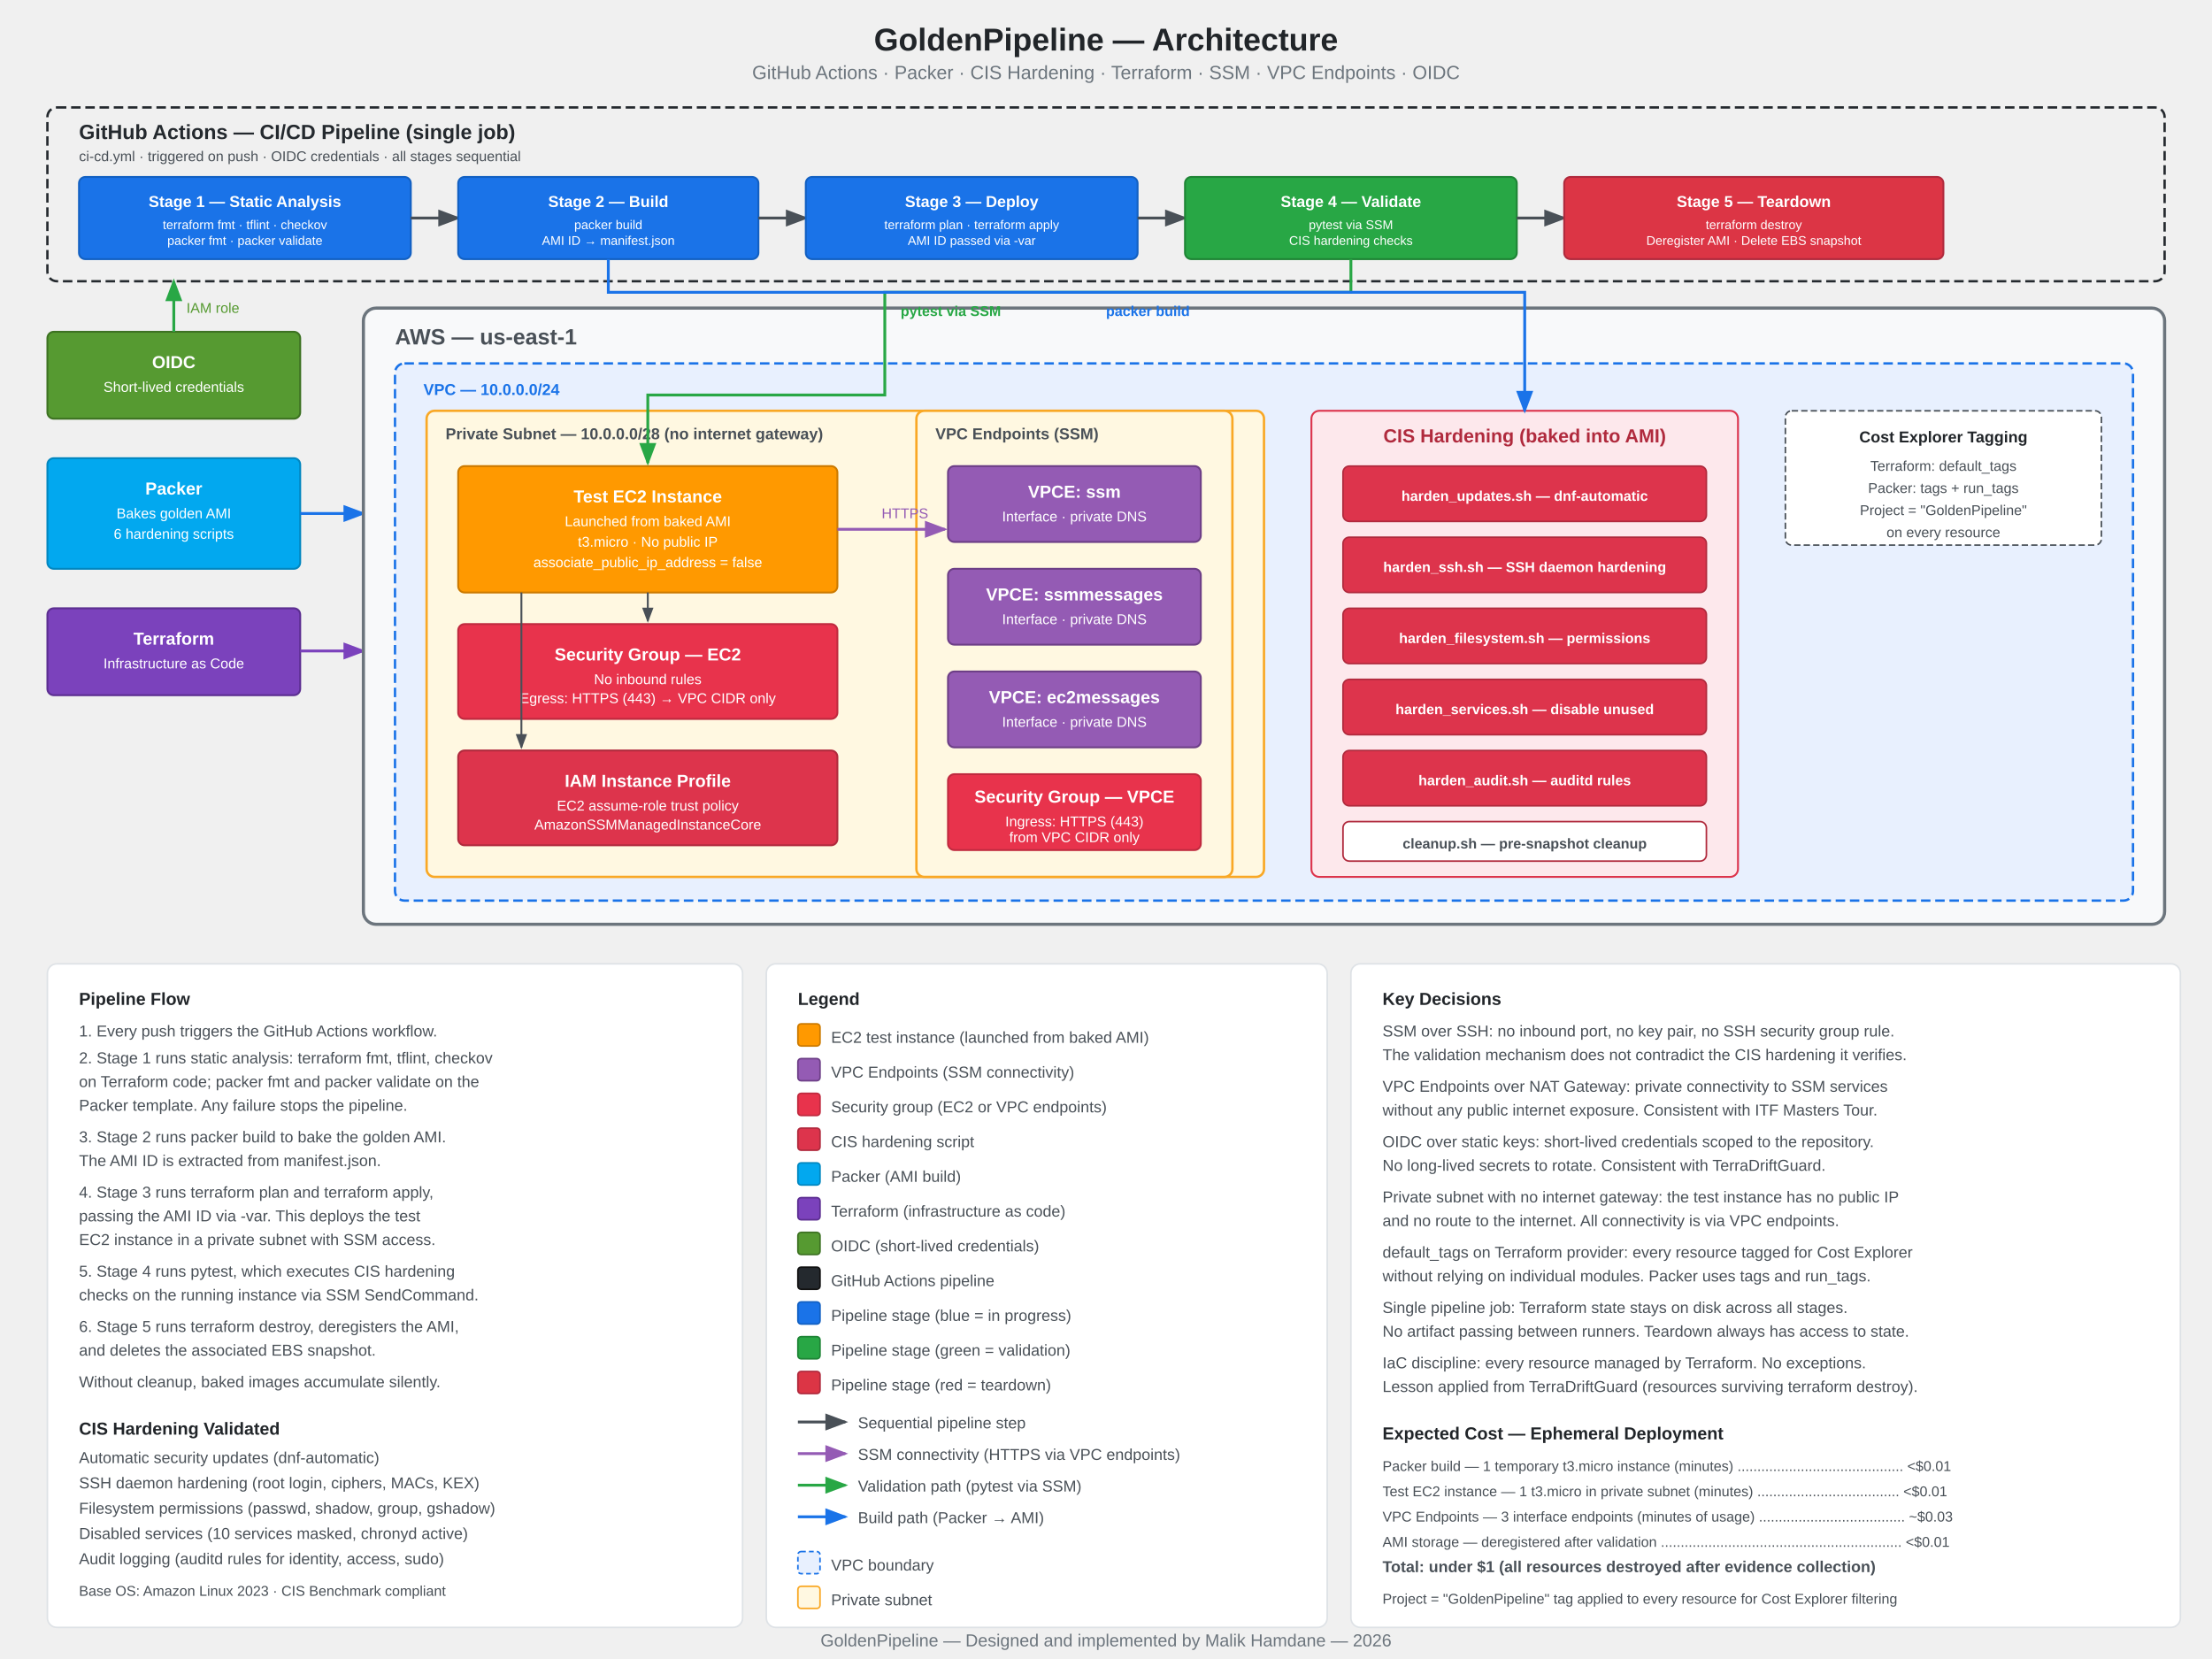
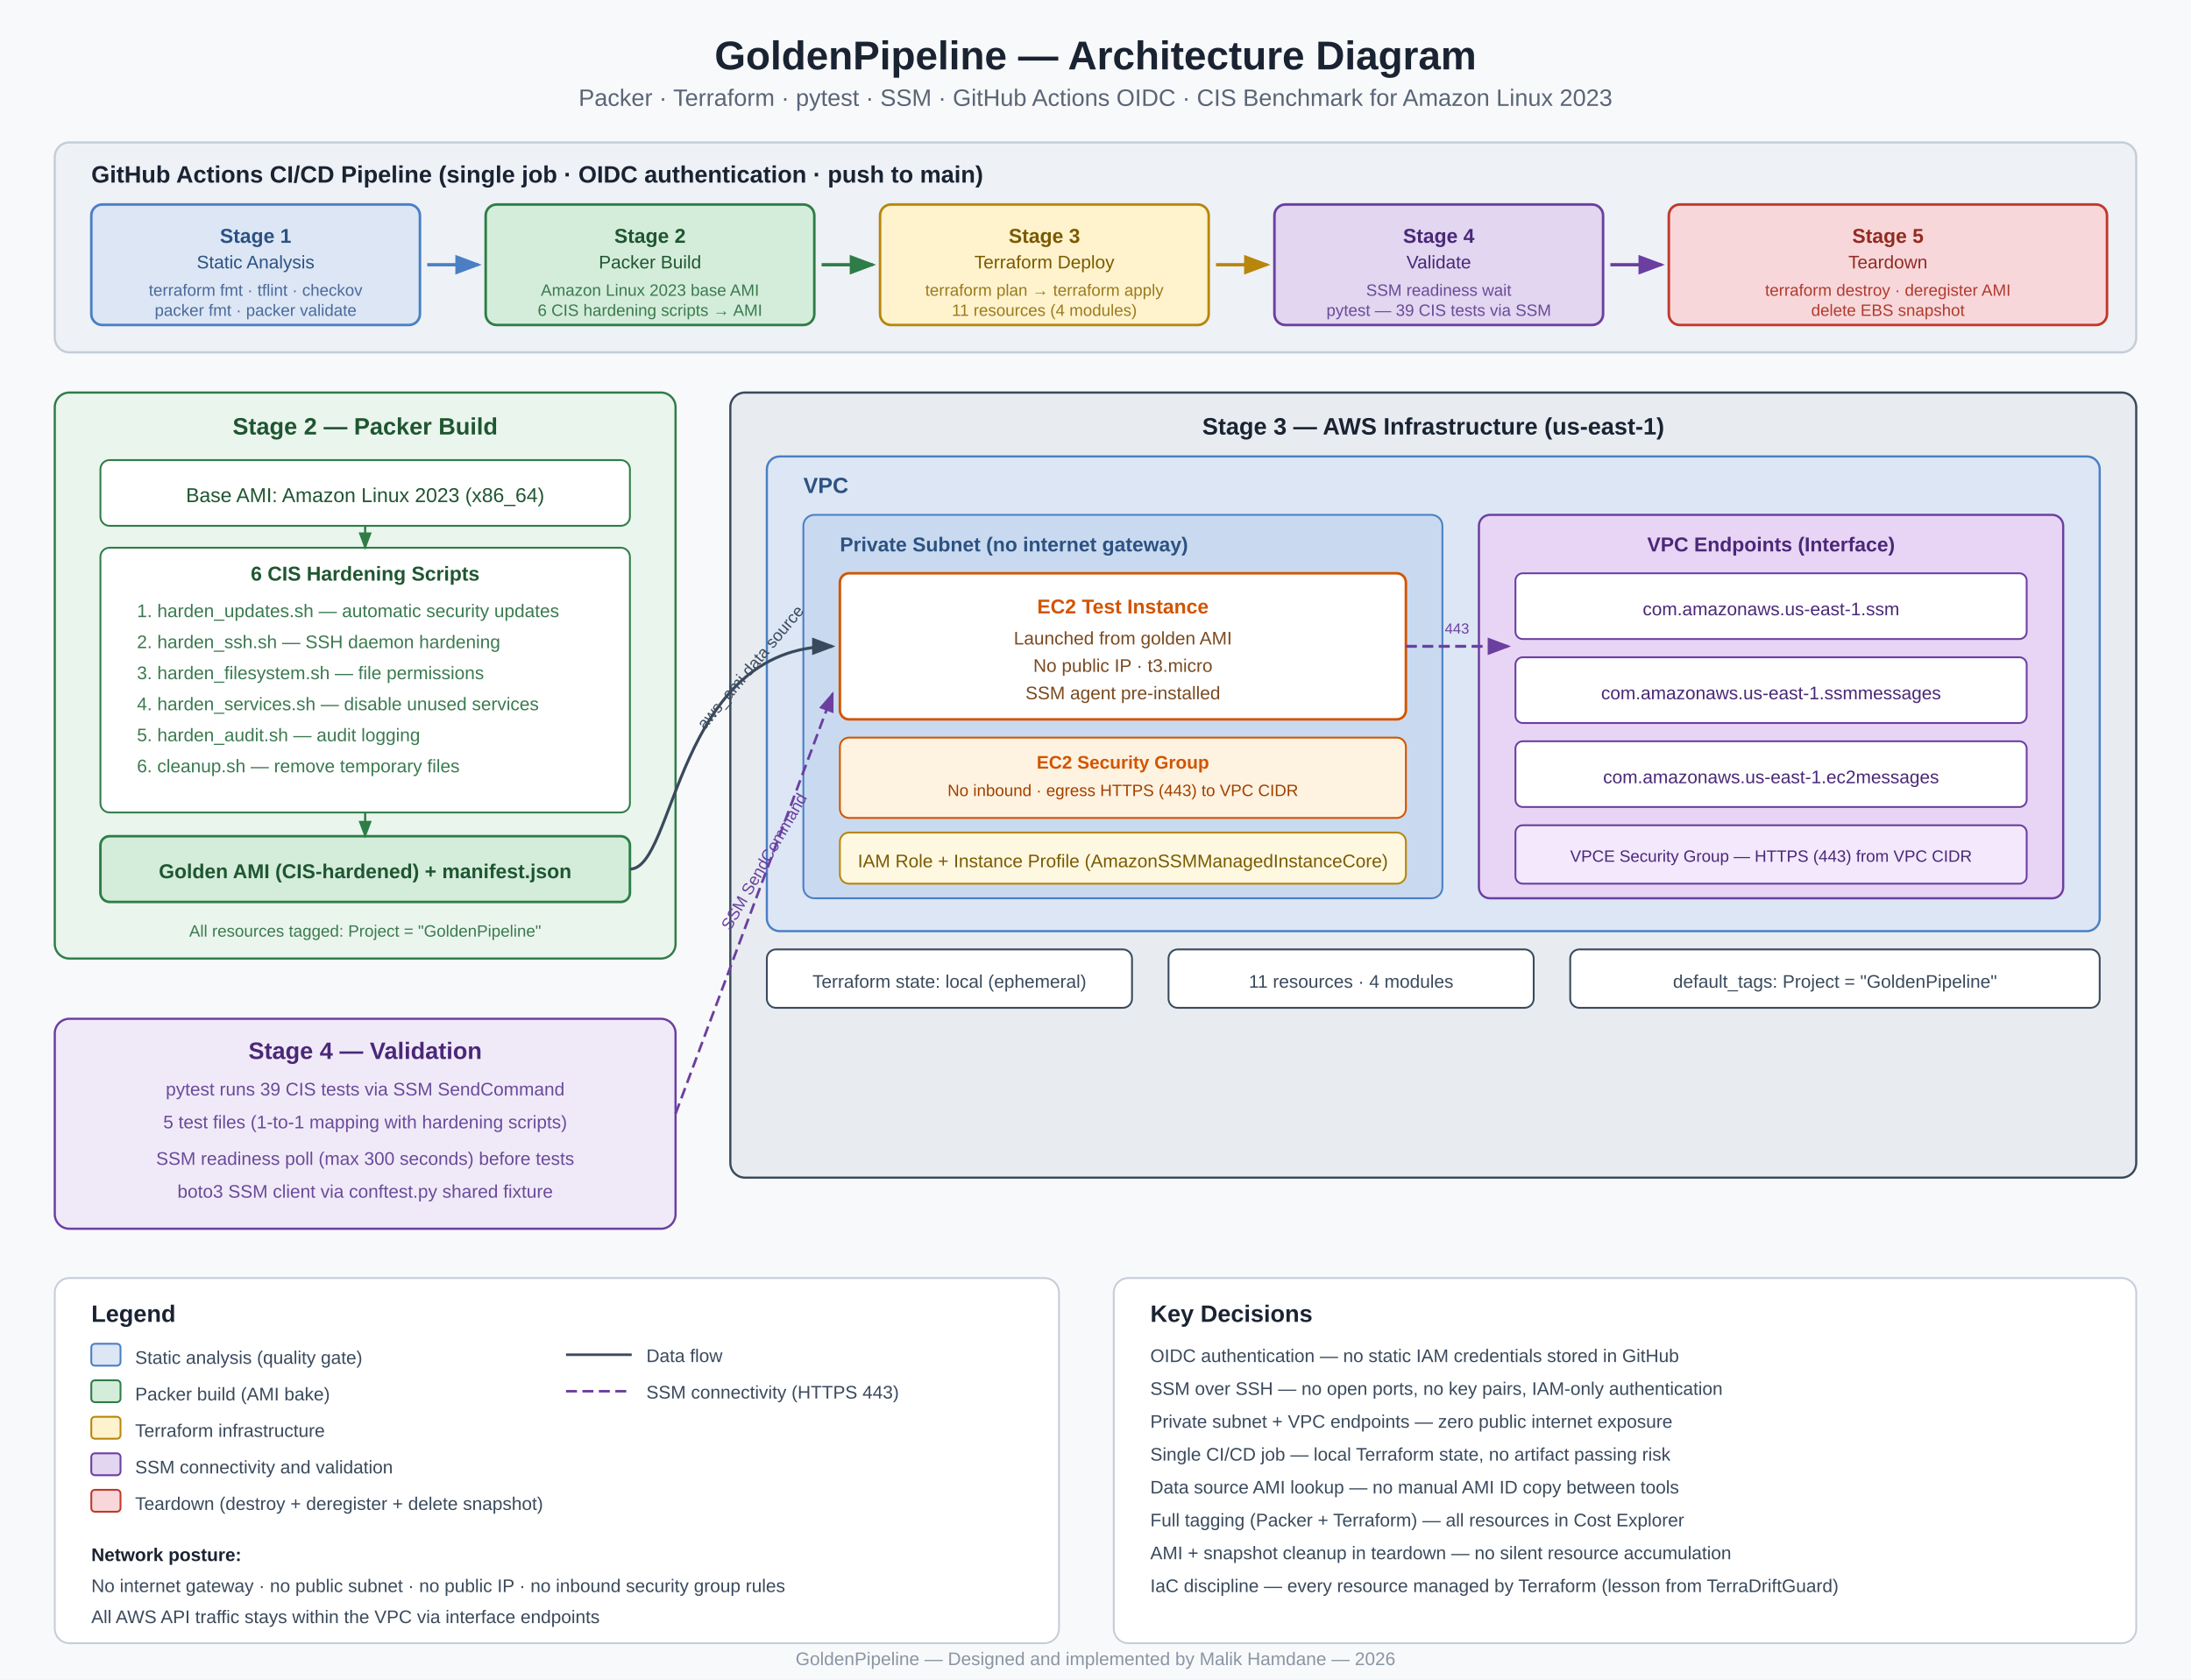
- <svg xmlns="http://www.w3.org/2000/svg" width="1400" height="1050" font-family="Segoe UI, Arial, sans-serif">
+ <svg xmlns="http://www.w3.org/2000/svg" viewBox="0 0 1200 920" font-family="Segoe UI, Arial, sans-serif">
+   <rect width="1200" height="920" fill="#f8f9fa" />
+   <text x="600" y="38" text-anchor="middle" font-size="22" font-weight="bold" fill="#1a2332">GoldenPipeline — Architecture Diagram</text>
+   <text x="600" y="58" text-anchor="middle" font-size="13" fill="#5a6577">Packer · Terraform · pytest · SSM · GitHub Actions OIDC · CIS Benchmark for Amazon Linux 2023</text>
+   <rect x="30" y="78" width="1140" height="115" rx="8" fill="#eef1f6" stroke="#c5cdd8" stroke-width="1.2" />
+   <text x="50" y="100" font-size="13" font-weight="bold" fill="#1a2332">GitHub Actions CI/CD Pipeline (single job · OIDC authentication · push to main)</text>
+   <rect x="50" y="112" width="180" height="66" rx="6" fill="#dce6f5" stroke="#4a7fc4" stroke-width="1.4" />
+   <text x="140" y="133" text-anchor="middle" font-size="11" font-weight="bold" fill="#2c5282">Stage 1</text>
+   <text x="140" y="147" text-anchor="middle" font-size="10" fill="#2c5282">Static Analysis</text>
+   <text x="140" y="162" text-anchor="middle" font-size="9" fill="#4a6a9a">terraform fmt · tflint · checkov</text>
+   <text x="140" y="173" text-anchor="middle" font-size="9" fill="#4a6a9a">packer fmt · packer validate</text>
+   <line x1="234" y1="145" x2="262" y2="145" stroke="#4a7fc4" stroke-width="1.8" marker-end="url(#arrowBlue)" />
+   <rect x="266" y="112" width="180" height="66" rx="6" fill="#d4edda" stroke="#2e7d47" stroke-width="1.4" />
+   <text x="356" y="133" text-anchor="middle" font-size="11" font-weight="bold" fill="#1e5631">Stage 2</text>
+   <text x="356" y="147" text-anchor="middle" font-size="10" fill="#1e5631">Packer Build</text>
+   <text x="356" y="162" text-anchor="middle" font-size="9" fill="#3a7a4f">Amazon Linux 2023 base AMI</text>
+   <text x="356" y="173" text-anchor="middle" font-size="9" fill="#3a7a4f">6 CIS hardening scripts → AMI</text>
+   <line x1="450" y1="145" x2="478" y2="145" stroke="#2e7d47" stroke-width="1.8" marker-end="url(#arrowGreen)" />
+   <rect x="482" y="112" width="180" height="66" rx="6" fill="#fff3cd" stroke="#b8860b" stroke-width="1.4" />
+   <text x="572" y="133" text-anchor="middle" font-size="11" font-weight="bold" fill="#7a5a00">Stage 3</text>
+   <text x="572" y="147" text-anchor="middle" font-size="10" fill="#7a5a00">Terraform Deploy</text>
+   <text x="572" y="162" text-anchor="middle" font-size="9" fill="#9a7a20">terraform plan → terraform apply</text>
+   <text x="572" y="173" text-anchor="middle" font-size="9" fill="#9a7a20">11 resources (4 modules)</text>
+   <line x1="666" y1="145" x2="694" y2="145" stroke="#b8860b" stroke-width="1.8" marker-end="url(#arrowAmber)" />
+   <rect x="698" y="112" width="180" height="66" rx="6" fill="#e2d6f0" stroke="#6b3fa0" stroke-width="1.4" />
+   <text x="788" y="133" text-anchor="middle" font-size="11" font-weight="bold" fill="#4a2878">Stage 4</text>
+   <text x="788" y="147" text-anchor="middle" font-size="10" fill="#4a2878">Validate</text>
+   <text x="788" y="162" text-anchor="middle" font-size="9" fill="#6a4a9a">SSM readiness wait</text>
+   <text x="788" y="173" text-anchor="middle" font-size="9" fill="#6a4a9a">pytest — 39 CIS tests via SSM</text>
+   <line x1="882" y1="145" x2="910" y2="145" stroke="#6b3fa0" stroke-width="1.8" marker-end="url(#arrowPurple)" />
+   <rect x="914" y="112" width="240" height="66" rx="6" fill="#f8d7da" stroke="#c0392b" stroke-width="1.4" />
+   <text x="1034" y="133" text-anchor="middle" font-size="11" font-weight="bold" fill="#922b21">Stage 5</text>
+   <text x="1034" y="147" text-anchor="middle" font-size="10" fill="#922b21">Teardown</text>
+   <text x="1034" y="162" text-anchor="middle" font-size="9" fill="#b03a2e">terraform destroy · deregister AMI</text>
+   <text x="1034" y="173" text-anchor="middle" font-size="9" fill="#b03a2e">delete EBS snapshot</text>
  <defs>
-     <style>
-       .region       { fill:#f8f9fa; stroke:#6c757d; stroke-width:2; rx:8; }
-       .vpc          { fill:#e8f0fe; stroke:#1a73e8; stroke-width:1.5; stroke-dasharray:6,3; rx:6; }
-       .priv-subnet  { fill:#fff8e1; stroke:#f9a825; stroke-width:1.5; rx:5; }
-       .box          { fill:#fff; stroke:#495057; stroke-width:1.2; rx:4; }
-       .box-ec2      { fill:#ff9900; stroke:#cc7a00; stroke-width:1.2; rx:4; }
-       .box-vpce     { fill:#945bb4; stroke:#6d3f87; stroke-width:1.2; rx:4; }
-       .box-iam      { fill:#dd344c; stroke:#b02a3d; stroke-width:1.2; rx:4; }
-       .box-sg       { fill:#e8334c; stroke:#c02a3f; stroke-width:1.2; rx:4; }
-       .box-packer   { fill:#02a8ef; stroke:#0287c0; stroke-width:1.2; rx:4; }
-       .box-gha      { fill:#24292e; stroke:#111; stroke-width:1.2; rx:4; }
-       .box-oidc     { fill:#569a31; stroke:#3d7222; stroke-width:1.2; rx:4; }
-       .box-tf       { fill:#7b42bc; stroke:#5c2e91; stroke-width:1.2; rx:4; }
-       .box-stage    { fill:#1a73e8; stroke:#1260c2; stroke-width:1.2; rx:4; }
-       .box-stage-ok { fill:#28a745; stroke:#1e8435; stroke-width:1.2; rx:4; }
-       .box-stage-rd { fill:#dc3545; stroke:#b02a3d; stroke-width:1.2; rx:4; }
- 
-       .t-title      { font-size:20px; font-weight:700; fill:#212529; }
-       .t-sub        { font-size:12px; fill:#6c757d; }
-       .t-region     { font-size:14px; font-weight:700; fill:#495057; }
-       .t-label      { font-size:11px; font-weight:600; fill:#fff; }
-       .t-label-dk   { font-size:11px; font-weight:600; fill:#212529; }
-       .t-detail     { font-size:9px; fill:#fff; }
-       .t-detail-dk  { font-size:9px; fill:#495057; }
-       .t-subnet     { font-size:10px; font-weight:600; fill:#495057; }
-       .t-legend     { font-size:10px; fill:#495057; }
-       .t-legend-h   { font-size:11px; font-weight:700; fill:#212529; }
-       .t-cost       { font-size:9px; fill:#495057; }
-       .t-stage      { font-size:10px; font-weight:600; fill:#fff; }
-       .t-stage-d    { font-size:8px; fill:#fff; }
- 
-       .arrow        { fill:none; stroke:#495057; stroke-width:1.8; marker-end:url(#ah); }
-       .arrow-blue   { stroke:#1a73e8; marker-end:url(#ah-blue); }
-       .arrow-purple { stroke:#945bb4; marker-end:url(#ah-purple); }
-       .arrow-green  { stroke:#28a745; marker-end:url(#ah-green); }
-       .arrow-red    { stroke:#dc3545; marker-end:url(#ah-red); }
-       .arrow-orange { stroke:#ff9900; marker-end:url(#ah-orange); }
-       .arrow-gha    { stroke:#7b42bc; marker-end:url(#ah-gha); }
-       .arrow-dash   { stroke-dasharray:5,4; }
-     </style>
-     <marker id="ah" markerWidth="8" markerHeight="8" refX="7" refY="3" orient="auto">
-       <polygon points="0 0,8 3,0 6" fill="#495057" />
+     <marker id="arrowBlue" markerWidth="8" markerHeight="6" refX="7" refY="3" orient="auto">
+       <path d="M0,0 L8,3 L0,6 Z" fill="#4a7fc4" />
    </marker>
-     <marker id="ah-blue" markerWidth="8" markerHeight="8" refX="7" refY="3" orient="auto">
-       <polygon points="0 0,8 3,0 6" fill="#1a73e8" />
+     <marker id="arrowGreen" markerWidth="8" markerHeight="6" refX="7" refY="3" orient="auto">
+       <path d="M0,0 L8,3 L0,6 Z" fill="#2e7d47" />
    </marker>
-     <marker id="ah-purple" markerWidth="8" markerHeight="8" refX="7" refY="3" orient="auto">
-       <polygon points="0 0,8 3,0 6" fill="#945bb4" />
+     <marker id="arrowAmber" markerWidth="8" markerHeight="6" refX="7" refY="3" orient="auto">
+       <path d="M0,0 L8,3 L0,6 Z" fill="#b8860b" />
    </marker>
-     <marker id="ah-green" markerWidth="8" markerHeight="8" refX="7" refY="3" orient="auto">
-       <polygon points="0 0,8 3,0 6" fill="#28a745" />
+     <marker id="arrowPurple" markerWidth="8" markerHeight="6" refX="7" refY="3" orient="auto">
+       <path d="M0,0 L8,3 L0,6 Z" fill="#6b3fa0" />
    </marker>
-     <marker id="ah-red" markerWidth="8" markerHeight="8" refX="7" refY="3" orient="auto">
-       <polygon points="0 0,8 3,0 6" fill="#dc3545" />
+     <marker id="arrowDark" markerWidth="8" markerHeight="6" refX="7" refY="3" orient="auto">
+       <path d="M0,0 L8,3 L0,6 Z" fill="#3a4a5c" />
    </marker>
-     <marker id="ah-orange" markerWidth="8" markerHeight="8" refX="7" refY="3" orient="auto">
-       <polygon points="0 0,8 3,0 6" fill="#ff9900" />
+     <marker id="arrowOrange" markerWidth="8" markerHeight="6" refX="7" refY="3" orient="auto">
+       <path d="M0,0 L8,3 L0,6 Z" fill="#d35400" />
    </marker>
-     <marker id="ah-gha" markerWidth="8" markerHeight="8" refX="7" refY="3" orient="auto">
-       <polygon points="0 0,8 3,0 6" fill="#7b42bc" />
+     <marker id="arrowSSM" markerWidth="8" markerHeight="6" refX="7" refY="3" orient="auto">
+       <path d="M0,0 L8,3 L0,6 Z" fill="#6b3fa0" />
    </marker>
  </defs>
-   <text x="700" y="32" text-anchor="middle" class="t-title">GoldenPipeline — Architecture</text>
-   <text x="700" y="50" text-anchor="middle" class="t-sub">GitHub Actions · Packer · CIS Hardening · Terraform · SSM · VPC Endpoints · OIDC</text>
-   <rect x="30" y="68" width="1340" height="110" rx="6" fill="#f0f0f0" stroke="#24292e" stroke-width="1.5" stroke-dasharray="6,3" />
-   <text x="50" y="88" style="font-size:13px; font-weight:700; fill:#24292e;">GitHub Actions — CI/CD Pipeline (single job)</text>
-   <text x="50" y="102" style="font-size:9px; fill:#495057;">ci-cd.yml · triggered on push · OIDC credentials · all stages sequential</text>
-   <rect x="50" y="112" width="210" height="52" class="box-stage" />
-   <text x="155" y="131" text-anchor="middle" class="t-stage">Stage 1 — Static Analysis</text>
-   <text x="155" y="145" text-anchor="middle" class="t-stage-d">terraform fmt · tflint · checkov</text>
-   <text x="155" y="155" text-anchor="middle" class="t-stage-d">packer fmt · packer validate</text>
-   <line x1="260" y1="138" x2="290" y2="138" class="arrow" />
-   <rect x="290" y="112" width="190" height="52" class="box-stage" />
-   <text x="385" y="131" text-anchor="middle" class="t-stage">Stage 2 — Build</text>
-   <text x="385" y="145" text-anchor="middle" class="t-stage-d">packer build</text>
-   <text x="385" y="155" text-anchor="middle" class="t-stage-d">AMI ID → manifest.json</text>
-   <line x1="480" y1="138" x2="510" y2="138" class="arrow" />
-   <rect x="510" y="112" width="210" height="52" class="box-stage" />
-   <text x="615" y="131" text-anchor="middle" class="t-stage">Stage 3 — Deploy</text>
-   <text x="615" y="145" text-anchor="middle" class="t-stage-d">terraform plan · terraform apply</text>
-   <text x="615" y="155" text-anchor="middle" class="t-stage-d">AMI ID passed via -var</text>
-   <line x1="720" y1="138" x2="750" y2="138" class="arrow" />
-   <rect x="750" y="112" width="210" height="52" class="box-stage-ok" />
-   <text x="855" y="131" text-anchor="middle" class="t-stage">Stage 4 — Validate</text>
-   <text x="855" y="145" text-anchor="middle" class="t-stage-d">pytest via SSM</text>
-   <text x="855" y="155" text-anchor="middle" class="t-stage-d">CIS hardening checks</text>
-   <line x1="960" y1="138" x2="990" y2="138" class="arrow" />
-   <rect x="990" y="112" width="240" height="52" class="box-stage-rd" />
-   <text x="1110" y="131" text-anchor="middle" class="t-stage">Stage 5 — Teardown</text>
-   <text x="1110" y="145" text-anchor="middle" class="t-stage-d">terraform destroy</text>
-   <text x="1110" y="155" text-anchor="middle" class="t-stage-d">Deregister AMI · Delete EBS snapshot</text>
-   <rect x="30" y="210" width="160" height="55" class="box-oidc" />
-   <text x="110" y="233" text-anchor="middle" class="t-label">OIDC</text>
-   <text x="110" y="248" text-anchor="middle" class="t-detail">Short-lived credentials</text>
-   <rect x="30" y="290" width="160" height="70" class="box-packer" />
-   <text x="110" y="313" text-anchor="middle" class="t-label">Packer</text>
-   <text x="110" y="328" text-anchor="middle" class="t-detail">Bakes golden AMI</text>
-   <text x="110" y="341" text-anchor="middle" class="t-detail">6 hardening scripts</text>
-   <rect x="30" y="385" width="160" height="55" class="box-tf" />
-   <text x="110" y="408" text-anchor="middle" class="t-label">Terraform</text>
-   <text x="110" y="423" text-anchor="middle" class="t-detail">Infrastructure as Code</text>
-   <line x1="110" y1="210" x2="110" y2="178" class="arrow arrow-green" />
-   <text x="118" y="198" class="t-detail-dk" style="fill:#569a31;">IAM role</text>
-   <line x1="190" y1="325" x2="230" y2="325" class="arrow arrow-blue" />
-   <line x1="190" y1="412" x2="230" y2="412" class="arrow arrow-gha" />
-   <rect x="230" y="195" width="1140" height="390" class="region" />
-   <text x="250" y="218" class="t-region">AWS — us-east-1</text>
-   <rect x="250" y="230" width="1100" height="340" class="vpc" />
-   <text x="268" y="250" class="t-subnet" style="fill:#1a73e8;">VPC — 10.0.0.0/24</text>
-   <rect x="270" y="260" width="530" height="295" class="priv-subnet" />
-   <text x="282" y="278" class="t-subnet">Private Subnet — 10.0.0.0/28 (no internet gateway)</text>
-   <rect x="290" y="295" width="240" height="80" class="box-ec2" />
-   <text x="410" y="318" text-anchor="middle" class="t-label">Test EC2 Instance</text>
-   <text x="410" y="333" text-anchor="middle" class="t-detail">Launched from baked AMI</text>
-   <text x="410" y="346" text-anchor="middle" class="t-detail">t3.micro · No public IP</text>
-   <text x="410" y="359" text-anchor="middle" class="t-detail">associate_public_ip_address = false</text>
-   <rect x="290" y="395" width="240" height="60" class="box-sg" />
-   <text x="410" y="418" text-anchor="middle" class="t-label">Security Group — EC2</text>
-   <text x="410" y="433" text-anchor="middle" class="t-detail">No inbound rules</text>
-   <text x="410" y="445" text-anchor="middle" class="t-detail">Egress: HTTPS (443) → VPC CIDR only</text>
-   <rect x="290" y="475" width="240" height="60" class="box-iam" />
-   <text x="410" y="498" text-anchor="middle" class="t-label">IAM Instance Profile</text>
-   <text x="410" y="513" text-anchor="middle" class="t-detail">EC2 assume-role trust policy</text>
-   <text x="410" y="525" text-anchor="middle" class="t-detail">AmazonSSMManagedInstanceCore</text>
-   <line x1="410" y1="375" x2="410" y2="393" class="arrow" style="stroke-width:1.2;" />
-   <path d="M 330 375 L 330 385 L 330 473" class="arrow" style="stroke-width:1.2;" />
-   <rect x="580" y="260" width="200" height="295" class="priv-subnet" />
-   <text x="592" y="278" class="t-subnet">VPC Endpoints (SSM)</text>
-   <rect x="600" y="295" width="160" height="48" class="box-vpce" />
-   <text x="680" y="315" text-anchor="middle" class="t-label">VPCE: ssm</text>
-   <text x="680" y="330" text-anchor="middle" class="t-detail">Interface · private DNS</text>
-   <rect x="600" y="360" width="160" height="48" class="box-vpce" />
-   <text x="680" y="380" text-anchor="middle" class="t-label">VPCE: ssmmessages</text>
-   <text x="680" y="395" text-anchor="middle" class="t-detail">Interface · private DNS</text>
-   <rect x="600" y="425" width="160" height="48" class="box-vpce" />
-   <text x="680" y="445" text-anchor="middle" class="t-label">VPCE: ec2messages</text>
-   <text x="680" y="460" text-anchor="middle" class="t-detail">Interface · private DNS</text>
-   <rect x="600" y="490" width="160" height="48" class="box-sg" />
-   <text x="680" y="508" text-anchor="middle" class="t-label">Security Group — VPCE</text>
-   <text x="680" y="523" text-anchor="middle" class="t-detail">Ingress: HTTPS (443)</text>
-   <text x="680" y="533" text-anchor="middle" class="t-detail">from VPC CIDR only</text>
-   <line x1="530" y1="335" x2="598" y2="335" class="arrow arrow-purple" />
-   <text x="558" y="328" class="t-detail-dk" style="fill:#945bb4;">HTTPS</text>
-   <rect x="830" y="260" width="270" height="295" rx="5" fill="#fde8ec" stroke="#dd344c" stroke-width="1.2" />
-   <text x="965" y="280" text-anchor="middle" style="font-size:12px; font-weight:700; fill:#b02a3d;">CIS Hardening (baked into AMI)</text>
-   <rect x="850" y="295" width="230" height="35" rx="4" fill="#dd344c" stroke="#b02a3d" stroke-width="1" />
-   <text x="965" y="317" text-anchor="middle" class="t-detail" style="font-weight:600;">harden_updates.sh — dnf-automatic</text>
-   <rect x="850" y="340" width="230" height="35" rx="4" fill="#dd344c" stroke="#b02a3d" stroke-width="1" />
-   <text x="965" y="362" text-anchor="middle" class="t-detail" style="font-weight:600;">harden_ssh.sh — SSH daemon hardening</text>
-   <rect x="850" y="385" width="230" height="35" rx="4" fill="#dd344c" stroke="#b02a3d" stroke-width="1" />
-   <text x="965" y="407" text-anchor="middle" class="t-detail" style="font-weight:600;">harden_filesystem.sh — permissions</text>
-   <rect x="850" y="430" width="230" height="35" rx="4" fill="#dd344c" stroke="#b02a3d" stroke-width="1" />
-   <text x="965" y="452" text-anchor="middle" class="t-detail" style="font-weight:600;">harden_services.sh — disable unused</text>
-   <rect x="850" y="475" width="230" height="35" rx="4" fill="#dd344c" stroke="#b02a3d" stroke-width="1" />
-   <text x="965" y="497" text-anchor="middle" class="t-detail" style="font-weight:600;">harden_audit.sh — auditd rules</text>
-   <rect x="850" y="520" width="230" height="25" rx="4" fill="#fff" stroke="#b02a3d" stroke-width="1" />
-   <text x="965" y="537" text-anchor="middle" class="t-detail-dk" style="font-weight:600;">cleanup.sh — pre-snapshot cleanup</text>
-   <path d="M 855 164 L 855 185 L 560 185 L 560 250 L 410 250 L 410 293" class="arrow arrow-green" />
-   <text x="570" y="200" class="t-detail-dk" style="fill:#28a745; font-weight:600;">pytest via SSM</text>
-   <path d="M 385 164 L 385 185 L 965 185 L 965 260" class="arrow arrow-blue" />
-   <text x="700" y="200" class="t-detail-dk" style="fill:#1a73e8; font-weight:600;">packer build</text>
-   <rect x="1130" y="260" width="200" height="85" rx="4" fill="#fff" stroke="#495057" stroke-width="1" stroke-dasharray="4,2" />
-   <text x="1230" y="280" text-anchor="middle" class="t-label-dk" style="font-size:10px;">Cost Explorer Tagging</text>
-   <text x="1230" y="298" text-anchor="middle" class="t-detail-dk">Terraform: default_tags</text>
-   <text x="1230" y="312" text-anchor="middle" class="t-detail-dk">Packer: tags + run_tags</text>
-   <text x="1230" y="326" text-anchor="middle" class="t-detail-dk">Project = "GoldenPipeline"</text>
-   <text x="1230" y="340" text-anchor="middle" class="t-detail-dk">on every resource</text>
-   <rect x="30" y="610" width="440" height="420" rx="6" fill="#fff" stroke="#dee2e6" stroke-width="1" />
-   <text x="50" y="636" class="t-legend-h">Pipeline Flow</text>
-   <text x="50" y="656" class="t-legend">1. Every push triggers the GitHub Actions workflow.</text>
-   <text x="50" y="673" class="t-legend">2. Stage 1 runs static analysis: terraform fmt, tflint, checkov</text>
-   <text x="50" y="688" class="t-legend">   on Terraform code; packer fmt and packer validate on the</text>
-   <text x="50" y="703" class="t-legend">   Packer template. Any failure stops the pipeline.</text>
-   <text x="50" y="723" class="t-legend">3. Stage 2 runs packer build to bake the golden AMI.</text>
-   <text x="50" y="738" class="t-legend">   The AMI ID is extracted from manifest.json.</text>
-   <text x="50" y="758" class="t-legend">4. Stage 3 runs terraform plan and terraform apply,</text>
-   <text x="50" y="773" class="t-legend">   passing the AMI ID via -var. This deploys the test</text>
-   <text x="50" y="788" class="t-legend">   EC2 instance in a private subnet with SSM access.</text>
-   <text x="50" y="808" class="t-legend">5. Stage 4 runs pytest, which executes CIS hardening</text>
-   <text x="50" y="823" class="t-legend">   checks on the running instance via SSM SendCommand.</text>
-   <text x="50" y="843" class="t-legend">6. Stage 5 runs terraform destroy, deregisters the AMI,</text>
-   <text x="50" y="858" class="t-legend">   and deletes the associated EBS snapshot.</text>
-   <text x="50" y="878" class="t-legend">   Without cleanup, baked images accumulate silently.</text>
-   <text x="50" y="908" class="t-legend-h">CIS Hardening Validated</text>
-   <text x="50" y="926" class="t-legend">Automatic security updates (dnf-automatic)</text>
-   <text x="50" y="942" class="t-legend">SSH daemon hardening (root login, ciphers, MACs, KEX)</text>
-   <text x="50" y="958" class="t-legend">Filesystem permissions (passwd, shadow, group, gshadow)</text>
-   <text x="50" y="974" class="t-legend">Disabled services (10 services masked, chronyd active)</text>
-   <text x="50" y="990" class="t-legend">Audit logging (auditd rules for identity, access, sudo)</text>
-   <text x="50" y="1010" class="t-cost">Base OS: Amazon Linux 2023 · CIS Benchmark compliant</text>
-   <rect x="485" y="610" width="355" height="420" rx="6" fill="#fff" stroke="#dee2e6" stroke-width="1" />
-   <text x="505" y="636" class="t-legend-h">Legend</text>
-   <rect x="505" y="648" width="14" height="14" rx="2" fill="#ff9900" stroke="#cc7a00" stroke-width="1" />
-   <text x="526" y="660" class="t-legend">EC2 test instance (launched from baked AMI)</text>
-   <rect x="505" y="670" width="14" height="14" rx="2" fill="#945bb4" stroke="#6d3f87" stroke-width="1" />
-   <text x="526" y="682" class="t-legend">VPC Endpoints (SSM connectivity)</text>
-   <rect x="505" y="692" width="14" height="14" rx="2" fill="#e8334c" stroke="#c02a3f" stroke-width="1" />
-   <text x="526" y="704" class="t-legend">Security group (EC2 or VPC endpoints)</text>
-   <rect x="505" y="714" width="14" height="14" rx="2" fill="#dd344c" stroke="#b02a3d" stroke-width="1" />
-   <text x="526" y="726" class="t-legend">CIS hardening script</text>
-   <rect x="505" y="736" width="14" height="14" rx="2" fill="#02a8ef" stroke="#0287c0" stroke-width="1" />
-   <text x="526" y="748" class="t-legend">Packer (AMI build)</text>
-   <rect x="505" y="758" width="14" height="14" rx="2" fill="#7b42bc" stroke="#5c2e91" stroke-width="1" />
-   <text x="526" y="770" class="t-legend">Terraform (infrastructure as code)</text>
-   <rect x="505" y="780" width="14" height="14" rx="2" fill="#569a31" stroke="#3d7222" stroke-width="1" />
-   <text x="526" y="792" class="t-legend">OIDC (short-lived credentials)</text>
-   <rect x="505" y="802" width="14" height="14" rx="2" fill="#24292e" stroke="#111" stroke-width="1" />
-   <text x="526" y="814" class="t-legend">GitHub Actions pipeline</text>
-   <rect x="505" y="824" width="14" height="14" rx="2" fill="#1a73e8" stroke="#1260c2" stroke-width="1" />
-   <text x="526" y="836" class="t-legend">Pipeline stage (blue = in progress)</text>
-   <rect x="505" y="846" width="14" height="14" rx="2" fill="#28a745" stroke="#1e8435" stroke-width="1" />
-   <text x="526" y="858" class="t-legend">Pipeline stage (green = validation)</text>
-   <rect x="505" y="868" width="14" height="14" rx="2" fill="#dc3545" stroke="#b02a3d" stroke-width="1" />
-   <text x="526" y="880" class="t-legend">Pipeline stage (red = teardown)</text>
-   <line x1="505" y1="900" x2="535" y2="900" fill="none" stroke="#495057" stroke-width="1.8" marker-end="url(#ah)" />
-   <text x="543" y="904" class="t-legend">Sequential pipeline step</text>
-   <line x1="505" y1="920" x2="535" y2="920" fill="none" stroke="#945bb4" stroke-width="1.8" marker-end="url(#ah-purple)" />
-   <text x="543" y="924" class="t-legend">SSM connectivity (HTTPS via VPC endpoints)</text>
-   <line x1="505" y1="940" x2="535" y2="940" fill="none" stroke="#28a745" stroke-width="1.8" marker-end="url(#ah-green)" />
-   <text x="543" y="944" class="t-legend">Validation path (pytest via SSM)</text>
-   <line x1="505" y1="960" x2="535" y2="960" fill="none" stroke="#1a73e8" stroke-width="1.8" marker-end="url(#ah-blue)" />
-   <text x="543" y="964" class="t-legend">Build path (Packer → AMI)</text>
-   <rect x="505" y="982" width="14" height="14" rx="2" fill="#e8f0fe" stroke="#1a73e8" stroke-width="1" stroke-dasharray="3,2" />
-   <text x="526" y="994" class="t-legend">VPC boundary</text>
-   <rect x="505" y="1004" width="14" height="14" rx="2" fill="#fff8e1" stroke="#f9a825" stroke-width="1" />
-   <text x="526" y="1016" class="t-legend">Private subnet</text>
-   <rect x="855" y="610" width="525" height="420" rx="6" fill="#fff" stroke="#dee2e6" stroke-width="1" />
-   <text x="875" y="636" class="t-legend-h">Key Decisions</text>
-   <text x="875" y="656" class="t-legend">SSM over SSH: no inbound port, no key pair, no SSH security group rule.</text>
-   <text x="875" y="671" class="t-legend">The validation mechanism does not contradict the CIS hardening it verifies.</text>
-   <text x="875" y="691" class="t-legend">VPC Endpoints over NAT Gateway: private connectivity to SSM services</text>
-   <text x="875" y="706" class="t-legend">without any public internet exposure. Consistent with ITF Masters Tour.</text>
-   <text x="875" y="726" class="t-legend">OIDC over static keys: short-lived credentials scoped to the repository.</text>
-   <text x="875" y="741" class="t-legend">No long-lived secrets to rotate. Consistent with TerraDriftGuard.</text>
-   <text x="875" y="761" class="t-legend">Private subnet with no internet gateway: the test instance has no public IP</text>
-   <text x="875" y="776" class="t-legend">and no route to the internet. All connectivity is via VPC endpoints.</text>
-   <text x="875" y="796" class="t-legend">default_tags on Terraform provider: every resource tagged for Cost Explorer</text>
-   <text x="875" y="811" class="t-legend">without relying on individual modules. Packer uses tags and run_tags.</text>
-   <text x="875" y="831" class="t-legend">Single pipeline job: Terraform state stays on disk across all stages.</text>
-   <text x="875" y="846" class="t-legend">No artifact passing between runners. Teardown always has access to state.</text>
-   <text x="875" y="866" class="t-legend">IaC discipline: every resource managed by Terraform. No exceptions.</text>
-   <text x="875" y="881" class="t-legend">Lesson applied from TerraDriftGuard (resources surviving terraform destroy).</text>
-   <text x="875" y="911" class="t-legend-h">Expected Cost — Ephemeral Deployment</text>
-   <text x="875" y="931" class="t-cost">Packer build — 1 temporary t3.micro instance (minutes) .......................................... &lt;$0.01</text>
-   <text x="875" y="947" class="t-cost">Test EC2 instance — 1 t3.micro in private subnet (minutes) .................................... &lt;$0.01</text>
-   <text x="875" y="963" class="t-cost">VPC Endpoints — 3 interface endpoints (minutes of usage) ..................................... ~$0.03</text>
-   <text x="875" y="979" class="t-cost">AMI storage — deregistered after validation ............................................................. &lt;$0.01</text>
-   <text x="875" y="995" class="t-cost" style="font-weight:700; font-size:10px;">Total: under $1     (all resources destroyed after evidence collection)</text>
-   <text x="875" y="1015" class="t-cost">Project = "GoldenPipeline" tag applied to every resource for Cost Explorer filtering</text>
-   <text x="700" y="1042" text-anchor="middle" class="t-sub" style="font-size:11px;">GoldenPipeline — Designed and implemented by Malik Hamdane — 2026</text>
+   <rect x="30" y="215" width="340" height="310" rx="8" fill="#eaf5ed" stroke="#2e7d47" stroke-width="1.2" />
+   <text x="200" y="238" text-anchor="middle" font-size="13" font-weight="bold" fill="#1e5631">Stage 2 — Packer Build</text>
+   <rect x="55" y="252" width="290" height="36" rx="5" fill="#ffffff" stroke="#2e7d47" stroke-width="1" />
+   <text x="200" y="275" text-anchor="middle" font-size="11" fill="#1e5631">Base AMI: Amazon Linux 2023 (x86_64)</text>
+   <rect x="55" y="300" width="290" height="145" rx="5" fill="#ffffff" stroke="#2e7d47" stroke-width="1" />
+   <text x="200" y="318" text-anchor="middle" font-size="11" font-weight="bold" fill="#1e5631">6 CIS Hardening Scripts</text>
+   <text x="75" y="338" font-size="10" fill="#3a7a4f">1. harden_updates.sh — automatic security updates</text>
+   <text x="75" y="355" font-size="10" fill="#3a7a4f">2. harden_ssh.sh — SSH daemon hardening</text>
+   <text x="75" y="372" font-size="10" fill="#3a7a4f">3. harden_filesystem.sh — file permissions</text>
+   <text x="75" y="389" font-size="10" fill="#3a7a4f">4. harden_services.sh — disable unused services</text>
+   <text x="75" y="406" font-size="10" fill="#3a7a4f">5. harden_audit.sh — audit logging</text>
+   <text x="75" y="423" font-size="10" fill="#3a7a4f">6. cleanup.sh — remove temporary files</text>
+   <rect x="55" y="458" width="290" height="36" rx="5" fill="#d4edda" stroke="#2e7d47" stroke-width="1.4" />
+   <text x="200" y="481" text-anchor="middle" font-size="11" font-weight="bold" fill="#1e5631">Golden AMI (CIS-hardened) + manifest.json</text>
+   <line x1="200" y1="288" x2="200" y2="300" stroke="#2e7d47" stroke-width="1.2" marker-end="url(#arrowGreen)" />
+   <line x1="200" y1="445" x2="200" y2="458" stroke="#2e7d47" stroke-width="1.2" marker-end="url(#arrowGreen)" />
+   <text x="200" y="513" text-anchor="middle" font-size="9" fill="#3a7a4f">All resources tagged: Project = "GoldenPipeline"</text>
+   <rect x="400" y="215" width="770" height="430" rx="8" fill="#e8ecf1" stroke="#3a4a5c" stroke-width="1.2" />
+   <text x="785" y="238" text-anchor="middle" font-size="13" font-weight="bold" fill="#1a2332">Stage 3 — AWS Infrastructure (us-east-1)</text>
+   <rect x="420" y="250" width="730" height="260" rx="7" fill="#dce6f5" stroke="#4a7fc4" stroke-width="1.2" />
+   <text x="440" y="270" font-size="12" font-weight="bold" fill="#2c5282">VPC</text>
+   <rect x="440" y="282" width="350" height="210" rx="6" fill="#c9daf0" stroke="#4a7fc4" stroke-width="1" />
+   <text x="460" y="302" font-size="11" font-weight="bold" fill="#2c5282">Private Subnet (no internet gateway)</text>
+   <rect x="460" y="314" width="310" height="80" rx="5" fill="#ffffff" stroke="#d35400" stroke-width="1.4" />
+   <text x="615" y="336" text-anchor="middle" font-size="11" font-weight="bold" fill="#d35400">EC2 Test Instance</text>
+   <text x="615" y="353" text-anchor="middle" font-size="10" fill="#7a4a20">Launched from golden AMI</text>
+   <text x="615" y="368" text-anchor="middle" font-size="10" fill="#7a4a20">No public IP · t3.micro</text>
+   <text x="615" y="383" text-anchor="middle" font-size="10" fill="#7a4a20">SSM agent pre-installed</text>
+   <rect x="460" y="404" width="310" height="44" rx="5" fill="#fef3e0" stroke="#d35400" stroke-width="1" />
+   <text x="615" y="421" text-anchor="middle" font-size="10" font-weight="bold" fill="#d35400">EC2 Security Group</text>
+   <text x="615" y="436" text-anchor="middle" font-size="9" fill="#a04000">No inbound · egress HTTPS (443) to VPC CIDR</text>
+   <rect x="460" y="456" width="310" height="28" rx="5" fill="#fff8e1" stroke="#b8860b" stroke-width="1" />
+   <text x="615" y="475" text-anchor="middle" font-size="10" fill="#7a5a00">IAM Role + Instance Profile (AmazonSSMManagedInstanceCore)</text>
+   <rect x="810" y="282" width="320" height="210" rx="6" fill="#e8d5f5" stroke="#6b3fa0" stroke-width="1.2" />
+   <text x="970" y="302" text-anchor="middle" font-size="11" font-weight="bold" fill="#4a2878">VPC Endpoints (Interface)</text>
+   <rect x="830" y="314" width="280" height="36" rx="4" fill="#ffffff" stroke="#6b3fa0" stroke-width="1" />
+   <text x="970" y="337" text-anchor="middle" font-size="10" fill="#4a2878">com.amazonaws.us-east-1.ssm</text>
+   <rect x="830" y="360" width="280" height="36" rx="4" fill="#ffffff" stroke="#6b3fa0" stroke-width="1" />
+   <text x="970" y="383" text-anchor="middle" font-size="10" fill="#4a2878">com.amazonaws.us-east-1.ssmmessages</text>
+   <rect x="830" y="406" width="280" height="36" rx="4" fill="#ffffff" stroke="#6b3fa0" stroke-width="1" />
+   <text x="970" y="429" text-anchor="middle" font-size="10" fill="#4a2878">com.amazonaws.us-east-1.ec2messages</text>
+   <rect x="830" y="452" width="280" height="32" rx="4" fill="#f3e8fc" stroke="#6b3fa0" stroke-width="1" />
+   <text x="970" y="472" text-anchor="middle" font-size="9" fill="#4a2878">VPCE Security Group — HTTPS (443) from VPC CIDR</text>
+   <line x1="770" y1="354" x2="826" y2="354" stroke="#6b3fa0" stroke-width="1.6" stroke-dasharray="6,3" marker-end="url(#arrowSSM)" />
+   <text x="798" y="347" text-anchor="middle" font-size="8" fill="#6b3fa0">443</text>
+   <rect x="420" y="520" width="200" height="32" rx="5" fill="#ffffff" stroke="#3a4a5c" stroke-width="1" />
+   <text x="520" y="541" text-anchor="middle" font-size="10" fill="#3a4a5c">Terraform state: local (ephemeral)</text>
+   <rect x="640" y="520" width="200" height="32" rx="5" fill="#ffffff" stroke="#3a4a5c" stroke-width="1" />
+   <text x="740" y="541" text-anchor="middle" font-size="10" fill="#3a4a5c">11 resources · 4 modules</text>
+   <rect x="860" y="520" width="290" height="32" rx="5" fill="#ffffff" stroke="#3a4a5c" stroke-width="1" />
+   <text x="1005" y="541" text-anchor="middle" font-size="10" fill="#3a4a5c">default_tags: Project = "GoldenPipeline"</text>
+   <path d="M 345 476 C 370 476, 370 354, 456 354" fill="none" stroke="#3a4a5c" stroke-width="1.6" marker-end="url(#arrowDark)" />
+   <text x="386" y="400" font-size="9" fill="#3a4a5c" transform="rotate(-50, 386, 400)">aws_ami data source</text>
+   <rect x="30" y="558" width="340" height="115" rx="8" fill="#f0eaf8" stroke="#6b3fa0" stroke-width="1.2" />
+   <text x="200" y="580" text-anchor="middle" font-size="13" font-weight="bold" fill="#4a2878">Stage 4 — Validation</text>
+   <text x="200" y="600" text-anchor="middle" font-size="10" fill="#6a4a9a">pytest runs 39 CIS tests via SSM SendCommand</text>
+   <text x="200" y="618" text-anchor="middle" font-size="10" fill="#6a4a9a">5 test files (1-to-1 mapping with hardening scripts)</text>
+   <text x="200" y="638" text-anchor="middle" font-size="10" fill="#6a4a9a">SSM readiness poll (max 300 seconds) before tests</text>
+   <text x="200" y="656" text-anchor="middle" font-size="10" fill="#6a4a9a">boto3 SSM client via conftest.py shared fixture</text>
+   <path d="M 370 610 L 456 380" fill="none" stroke="#6b3fa0" stroke-width="1.4" stroke-dasharray="6,3" marker-end="url(#arrowSSM)" />
+   <text x="400" y="510" font-size="9" fill="#6b3fa0" transform="rotate(-60, 400, 510)">SSM SendCommand</text>
+   <rect x="30" y="700" width="550" height="200" rx="8" fill="#ffffff" stroke="#c5cdd8" stroke-width="1" />
+   <text x="50" y="724" font-size="13" font-weight="bold" fill="#1a2332">Legend</text>
+   <rect x="50" y="736" width="16" height="12" rx="2" fill="#dce6f5" stroke="#4a7fc4" stroke-width="1" />
+   <text x="74" y="747" font-size="10" fill="#3a4a5c">Static analysis (quality gate)</text>
+   <rect x="50" y="756" width="16" height="12" rx="2" fill="#d4edda" stroke="#2e7d47" stroke-width="1" />
+   <text x="74" y="767" font-size="10" fill="#3a4a5c">Packer build (AMI bake)</text>
+   <rect x="50" y="776" width="16" height="12" rx="2" fill="#fff3cd" stroke="#b8860b" stroke-width="1" />
+   <text x="74" y="787" font-size="10" fill="#3a4a5c">Terraform infrastructure</text>
+   <rect x="50" y="796" width="16" height="12" rx="2" fill="#e2d6f0" stroke="#6b3fa0" stroke-width="1" />
+   <text x="74" y="807" font-size="10" fill="#3a4a5c">SSM connectivity and validation</text>
+   <rect x="50" y="816" width="16" height="12" rx="2" fill="#f8d7da" stroke="#c0392b" stroke-width="1" />
+   <text x="74" y="827" font-size="10" fill="#3a4a5c">Teardown (destroy + deregister + delete snapshot)</text>
+   <line x1="310" y1="742" x2="346" y2="742" stroke="#3a4a5c" stroke-width="1.4" />
+   <text x="354" y="746" font-size="10" fill="#3a4a5c">Data flow</text>
+   <line x1="310" y1="762" x2="346" y2="762" stroke="#6b3fa0" stroke-width="1.4" stroke-dasharray="6,3" />
+   <text x="354" y="766" font-size="10" fill="#3a4a5c">SSM connectivity (HTTPS 443)</text>
+   <text x="50" y="855" font-size="10" font-weight="bold" fill="#1a2332">Network posture:</text>
+   <text x="50" y="872" font-size="10" fill="#3a4a5c">No internet gateway · no public subnet · no public IP · no inbound security group rules</text>
+   <text x="50" y="889" font-size="10" fill="#3a4a5c">All AWS API traffic stays within the VPC via interface endpoints</text>
+   <rect x="610" y="700" width="560" height="200" rx="8" fill="#ffffff" stroke="#c5cdd8" stroke-width="1" />
+   <text x="630" y="724" font-size="13" font-weight="bold" fill="#1a2332">Key Decisions</text>
+   <text x="630" y="746" font-size="10" fill="#3a4a5c">OIDC authentication — no static IAM credentials stored in GitHub</text>
+   <text x="630" y="764" font-size="10" fill="#3a4a5c">SSM over SSH — no open ports, no key pairs, IAM-only authentication</text>
+   <text x="630" y="782" font-size="10" fill="#3a4a5c">Private subnet + VPC endpoints — zero public internet exposure</text>
+   <text x="630" y="800" font-size="10" fill="#3a4a5c">Single CI/CD job — local Terraform state, no artifact passing risk</text>
+   <text x="630" y="818" font-size="10" fill="#3a4a5c">Data source AMI lookup — no manual AMI ID copy between tools</text>
+   <text x="630" y="836" font-size="10" fill="#3a4a5c">Full tagging (Packer + Terraform) — all resources in Cost Explorer</text>
+   <text x="630" y="854" font-size="10" fill="#3a4a5c">AMI + snapshot cleanup in teardown — no silent resource accumulation</text>
+   <text x="630" y="872" font-size="10" fill="#3a4a5c">IaC discipline — every resource managed by Terraform (lesson from TerraDriftGuard)</text>
+   <text x="600" y="912" text-anchor="middle" font-size="10" fill="#8a95a5">GoldenPipeline — Designed and implemented by Malik Hamdane — 2026</text>
</svg>
